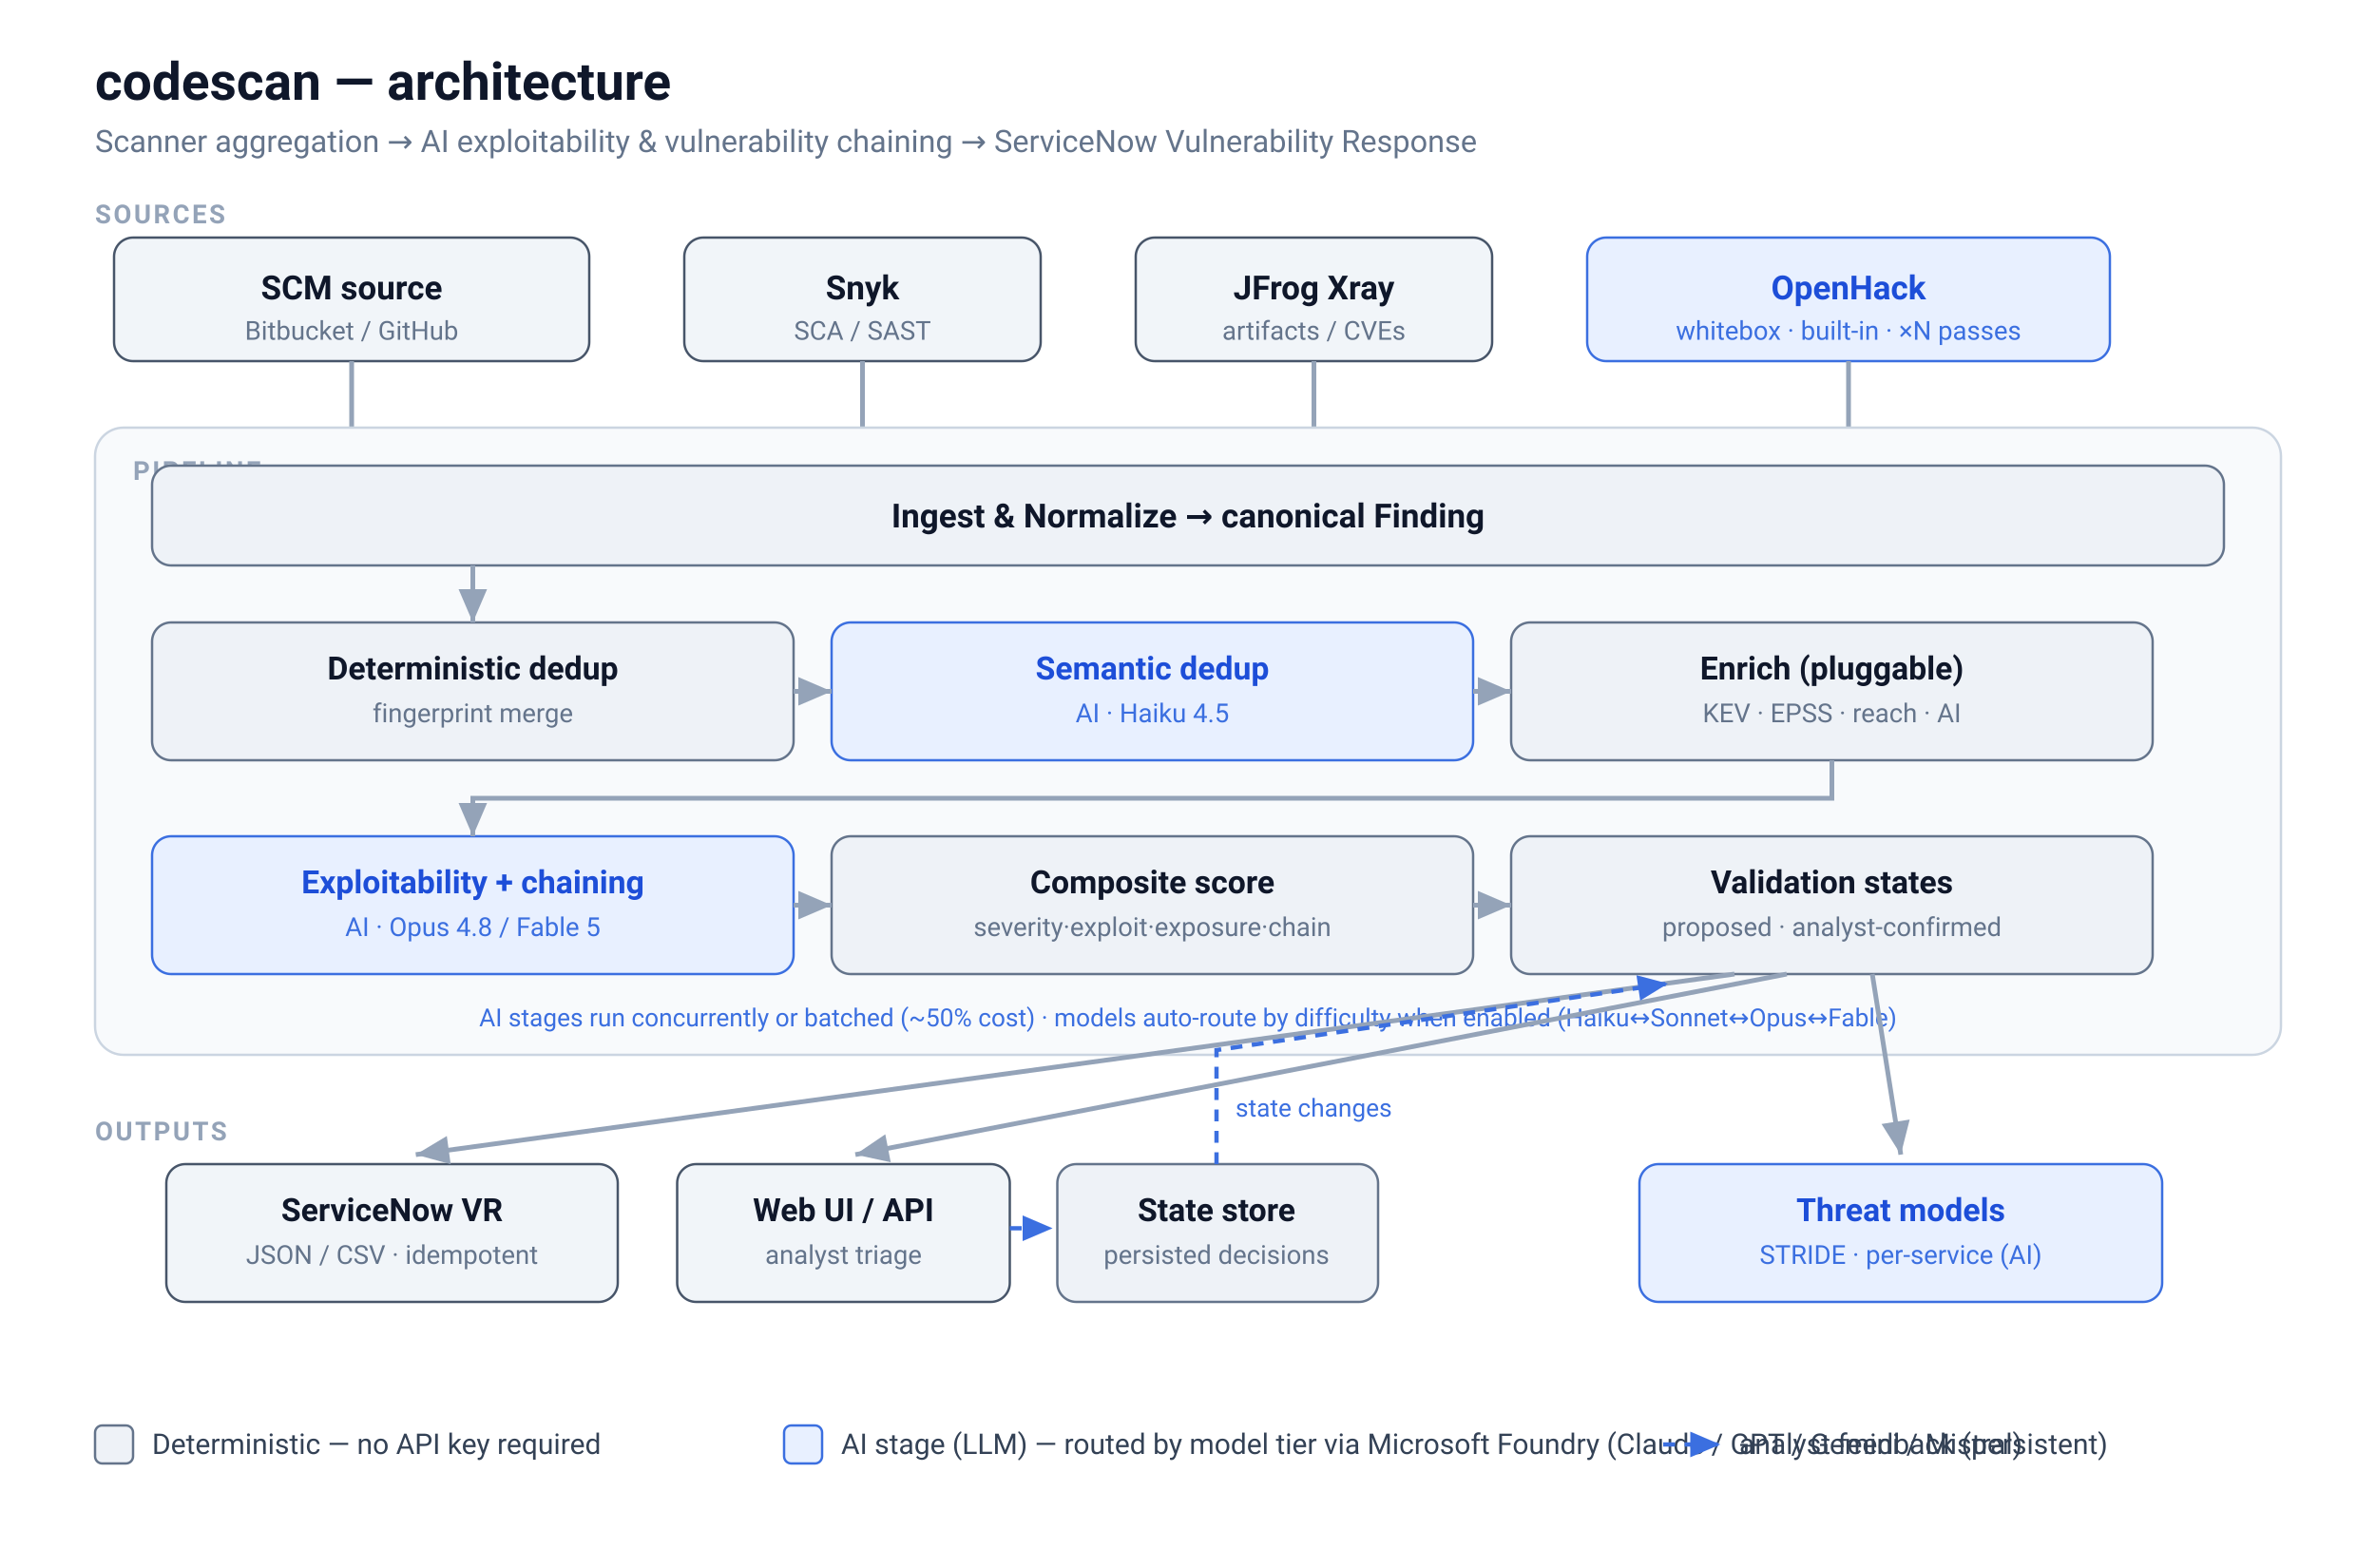
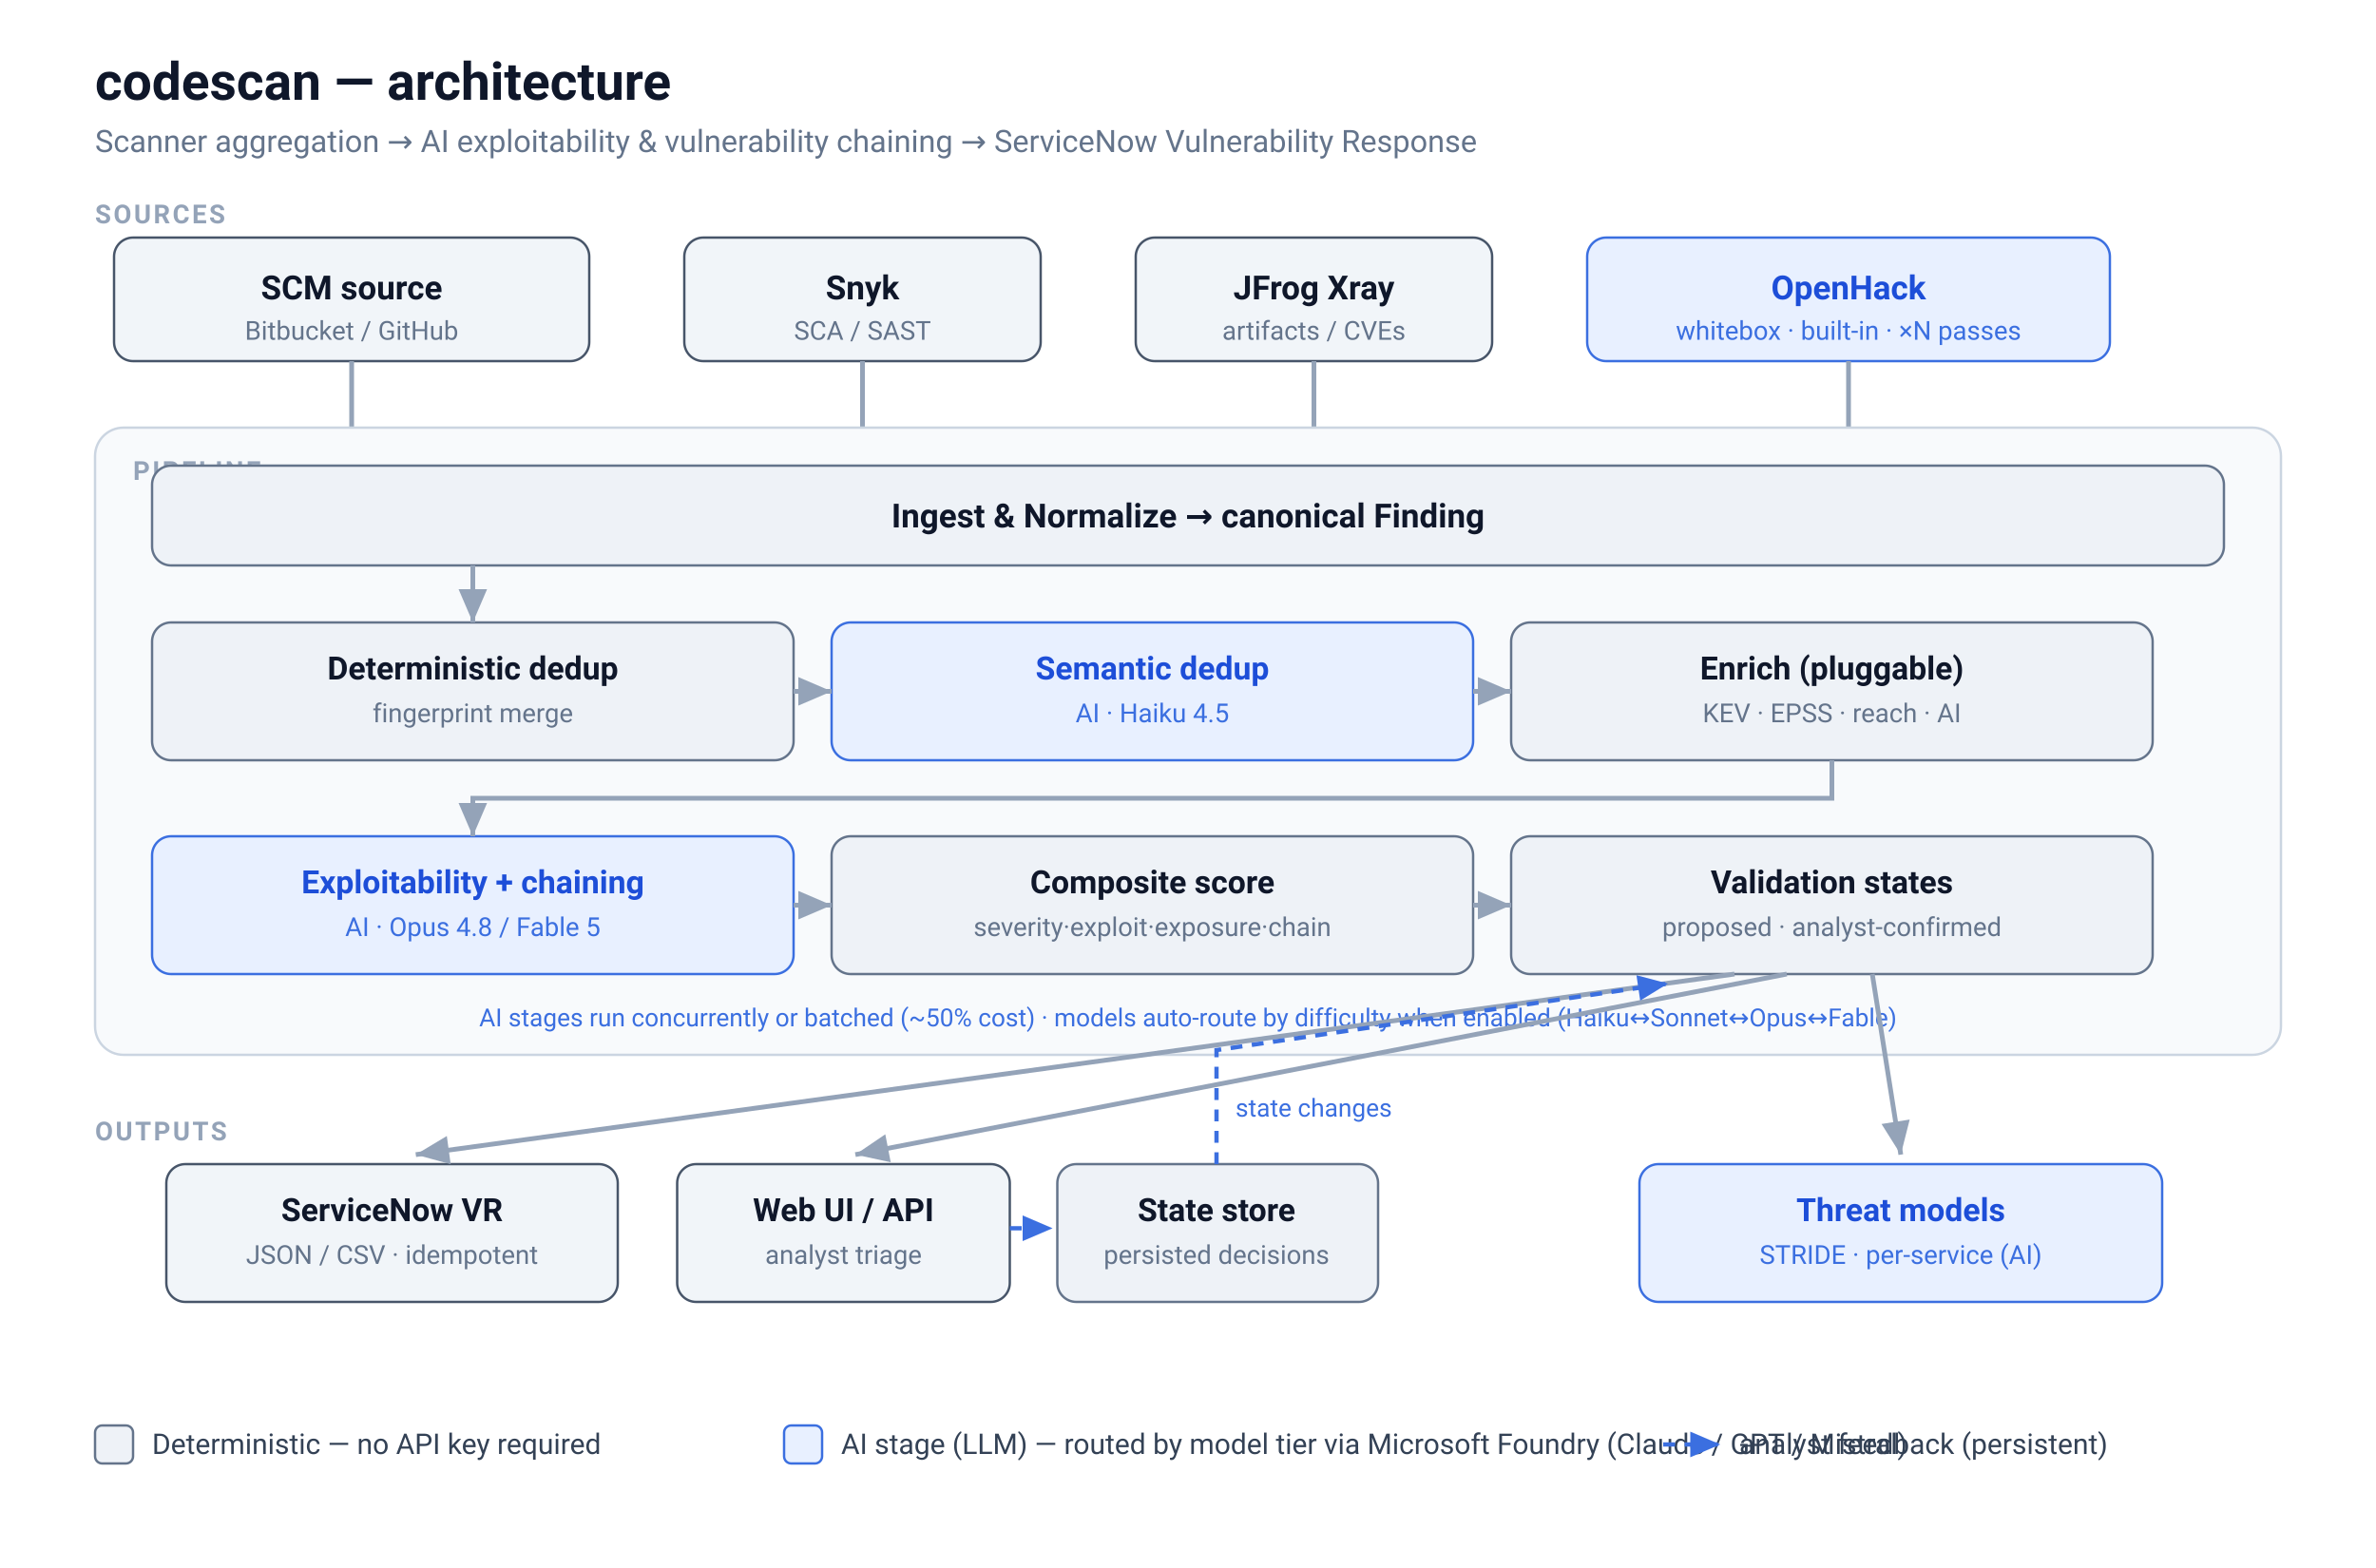
<svg xmlns="http://www.w3.org/2000/svg" viewBox="0 0 1000 660" width="2000" height="1320" role="img" font-family="Segoe UI, Roboto, system-ui, sans-serif">
  <rect x="0" y="0" width="1000" height="660" fill="#ffffff" />
  <text x="40" y="42" font-size="22" font-weight="700" fill="#0f172a">codescan — architecture</text>
  <text x="40" y="64" font-size="13" fill="#64748b">Scanner aggregation → AI exploitability &amp; vulnerability chaining → ServiceNow Vulnerability Response</text>
  <text x="40" y="94" font-size="11" font-weight="700" letter-spacing="1" fill="#94a3b8">SOURCES</text>
  <g font-size="14" font-weight="600" fill="#0f172a">
    <rect x="48" y="100" width="200" height="52" rx="8" fill="#f1f5f9" stroke="#475569" />
    <text x="148" y="126" text-anchor="middle">SCM source</text>
    <text x="148" y="143" text-anchor="middle" font-size="11" font-weight="400" fill="#64748b">Bitbucket / GitHub</text>
    <rect x="288" y="100" width="150" height="52" rx="8" fill="#f1f5f9" stroke="#475569" />
    <text x="363" y="126" text-anchor="middle">Snyk</text>
    <text x="363" y="143" text-anchor="middle" font-size="11" font-weight="400" fill="#64748b">SCA / SAST</text>
    <rect x="478" y="100" width="150" height="52" rx="8" fill="#f1f5f9" stroke="#475569" />
    <text x="553" y="126" text-anchor="middle">JFrog Xray</text>
    <text x="553" y="143" text-anchor="middle" font-size="11" font-weight="400" fill="#64748b">artifacts / CVEs</text>
    <rect x="668" y="100" width="220" height="52" rx="8" fill="#e8f0ff" stroke="#3b6fe0" />
    <text x="778" y="126" text-anchor="middle" fill="#1d4ed8">OpenHack</text>
    <text x="778" y="143" text-anchor="middle" font-size="11" font-weight="400" fill="#3b6fe0">whitebox · built-in · ×N passes</text>
  </g>
  <g stroke="#94a3b8" stroke-width="2" fill="none" marker-end="url(#ah)">
    <path d="M148,152 L148,194" />
    <path d="M363,152 L363,194" />
    <path d="M553,152 L553,194" />
    <path d="M778,152 L778,194" />
  </g>
  <rect x="40" y="180" width="920" height="264" rx="12" fill="#f8fafc" stroke="#cbd5e1" />
  <text x="56" y="202" font-size="11" font-weight="700" letter-spacing="1" fill="#94a3b8">PIPELINE</text>
  <rect x="64" y="196" width="872" height="42" rx="8" fill="#eef2f7" stroke="#64748b" />
  <text x="500" y="222" text-anchor="middle" font-size="14" font-weight="600" fill="#0f172a">Ingest &amp; Normalize  →  canonical Finding</text>
  <g font-size="13.5" font-weight="600" fill="#0f172a">
    <rect x="64" y="262" width="270" height="58" rx="8" fill="#eef2f7" stroke="#64748b" />
    <text x="199" y="286" text-anchor="middle">Deterministic dedup</text>
    <text x="199" y="304" text-anchor="middle" font-size="11" font-weight="400" fill="#64748b">fingerprint merge</text>
    <rect x="350" y="262" width="270" height="58" rx="8" fill="#e8f0ff" stroke="#3b6fe0" />
    <text x="485" y="286" text-anchor="middle" fill="#1d4ed8">Semantic dedup</text>
    <text x="485" y="304" text-anchor="middle" font-size="11" font-weight="400" fill="#3b6fe0">AI · Haiku 4.5</text>
    <rect x="636" y="262" width="270" height="58" rx="8" fill="#eef2f7" stroke="#64748b" />
    <text x="771" y="286" text-anchor="middle">Enrich (pluggable)</text>
    <text x="771" y="304" text-anchor="middle" font-size="11" font-weight="400" fill="#64748b">KEV · EPSS · reach · AI</text>
  </g>
  <g font-size="13.5" font-weight="600" fill="#0f172a">
    <rect x="64" y="352" width="270" height="58" rx="8" fill="#e8f0ff" stroke="#3b6fe0" />
    <text x="199" y="376" text-anchor="middle" fill="#1d4ed8">Exploitability + chaining</text>
    <text x="199" y="394" text-anchor="middle" font-size="11" font-weight="400" fill="#3b6fe0">AI · Opus 4.8 / Fable 5</text>
    <rect x="350" y="352" width="270" height="58" rx="8" fill="#eef2f7" stroke="#64748b" />
    <text x="485" y="376" text-anchor="middle">Composite score</text>
    <text x="485" y="394" text-anchor="middle" font-size="11" font-weight="400" fill="#64748b">severity·exploit·exposure·chain</text>
    <rect x="636" y="352" width="270" height="58" rx="8" fill="#eef2f7" stroke="#64748b" />
    <text x="771" y="376" text-anchor="middle">Validation states</text>
    <text x="771" y="394" text-anchor="middle" font-size="11" font-weight="400" fill="#64748b">proposed · analyst-confirmed</text>
  </g>
  <g stroke="#94a3b8" stroke-width="2" fill="none" marker-end="url(#ah)">
    <path d="M334,291 L350,291" />
    <path d="M620,291 L636,291" />
    <path d="M334,381 L350,381" />
    <path d="M620,381 L636,381" />
    <path d="M199,238 L199,262" />
    <path d="M771,320 L771,336 L199,336 L199,352" />
  </g>
  <text x="500" y="432" text-anchor="middle" font-size="10.5" fill="#3b6fe0">AI stages run concurrently or batched (~50% cost) · models auto-route by difficulty when enabled (Haiku↔Sonnet↔Opus↔Fable)</text>
  <text x="40" y="480" font-size="11" font-weight="700" letter-spacing="1" fill="#94a3b8">OUTPUTS</text>
  <g font-size="13.5" font-weight="600" fill="#0f172a">
    <rect x="70" y="490" width="190" height="58" rx="8" fill="#f1f5f9" stroke="#475569" />
    <text x="165" y="514" text-anchor="middle">ServiceNow VR</text>
    <text x="165" y="532" text-anchor="middle" font-size="11" font-weight="400" fill="#64748b">JSON / CSV · idempotent</text>
    <rect x="285" y="490" width="140" height="58" rx="8" fill="#f1f5f9" stroke="#475569" />
    <text x="355" y="514" text-anchor="middle">Web UI / API</text>
    <text x="355" y="532" text-anchor="middle" font-size="11" font-weight="400" fill="#64748b">analyst triage</text>
    <rect x="445" y="490" width="135" height="58" rx="8" fill="#eef2f7" stroke="#64748b" />
    <text x="512" y="514" text-anchor="middle">State store</text>
    <text x="512" y="532" text-anchor="middle" font-size="11" font-weight="400" fill="#64748b">persisted decisions</text>
    <rect x="690" y="490" width="220" height="58" rx="8" fill="#e8f0ff" stroke="#3b6fe0" />
    <text x="800" y="514" text-anchor="middle" fill="#1d4ed8">Threat models</text>
    <text x="800" y="532" text-anchor="middle" font-size="11" font-weight="400" fill="#3b6fe0">STRIDE · per-service (AI)</text>
  </g>
  <g stroke="#94a3b8" stroke-width="2" fill="none" marker-end="url(#ah)">
    <path d="M730,410 L175,486" />
    <path d="M752,410 L360,486" />
    <path d="M788,410 L800,486" />
  </g>
  <g stroke="#3b6fe0" stroke-width="1.8" fill="none" stroke-dasharray="5 4" marker-end="url(#ahb)">
    <path d="M425,517 L443,517" />
    <path d="M512,490 L512,442 L702,414" />
  </g>
  <text x="520" y="470" font-size="10.5" fill="#3b6fe0">state changes</text>
  <g font-size="12" fill="#334155">
    <rect x="40" y="600" width="16" height="16" rx="3" fill="#eef2f7" stroke="#64748b" />
    <text x="64" y="612">Deterministic — no API key required</text>
    <rect x="330" y="600" width="16" height="16" rx="3" fill="#e8f0ff" stroke="#3b6fe0" />
-     <text x="354" y="612">AI stage (LLM) — routed by model tier via Microsoft Foundry (Claude / GPT / Gemini / Mistral)</text>
+     <text x="354" y="612">AI stage (LLM) — routed by model tier via Microsoft Foundry (Claude / GPT / Mistral)</text>
    <path d="M700,608 L724,608" stroke="#3b6fe0" stroke-width="1.8" stroke-dasharray="5 4" fill="none" marker-end="url(#ahb)" />
    <text x="732" y="612">analyst feedback (persistent)</text>
  </g>
  <defs>
    <marker id="ah" markerWidth="9" markerHeight="9" refX="7" refY="3" orient="auto" markerUnits="strokeWidth">
      <path d="M0,0 L7,3 L0,6 Z" fill="#94a3b8" />
    </marker>
    <marker id="ahb" markerWidth="9" markerHeight="9" refX="7" refY="3" orient="auto" markerUnits="strokeWidth">
      <path d="M0,0 L7,3 L0,6 Z" fill="#3b6fe0" />
    </marker>
  </defs>
</svg>
